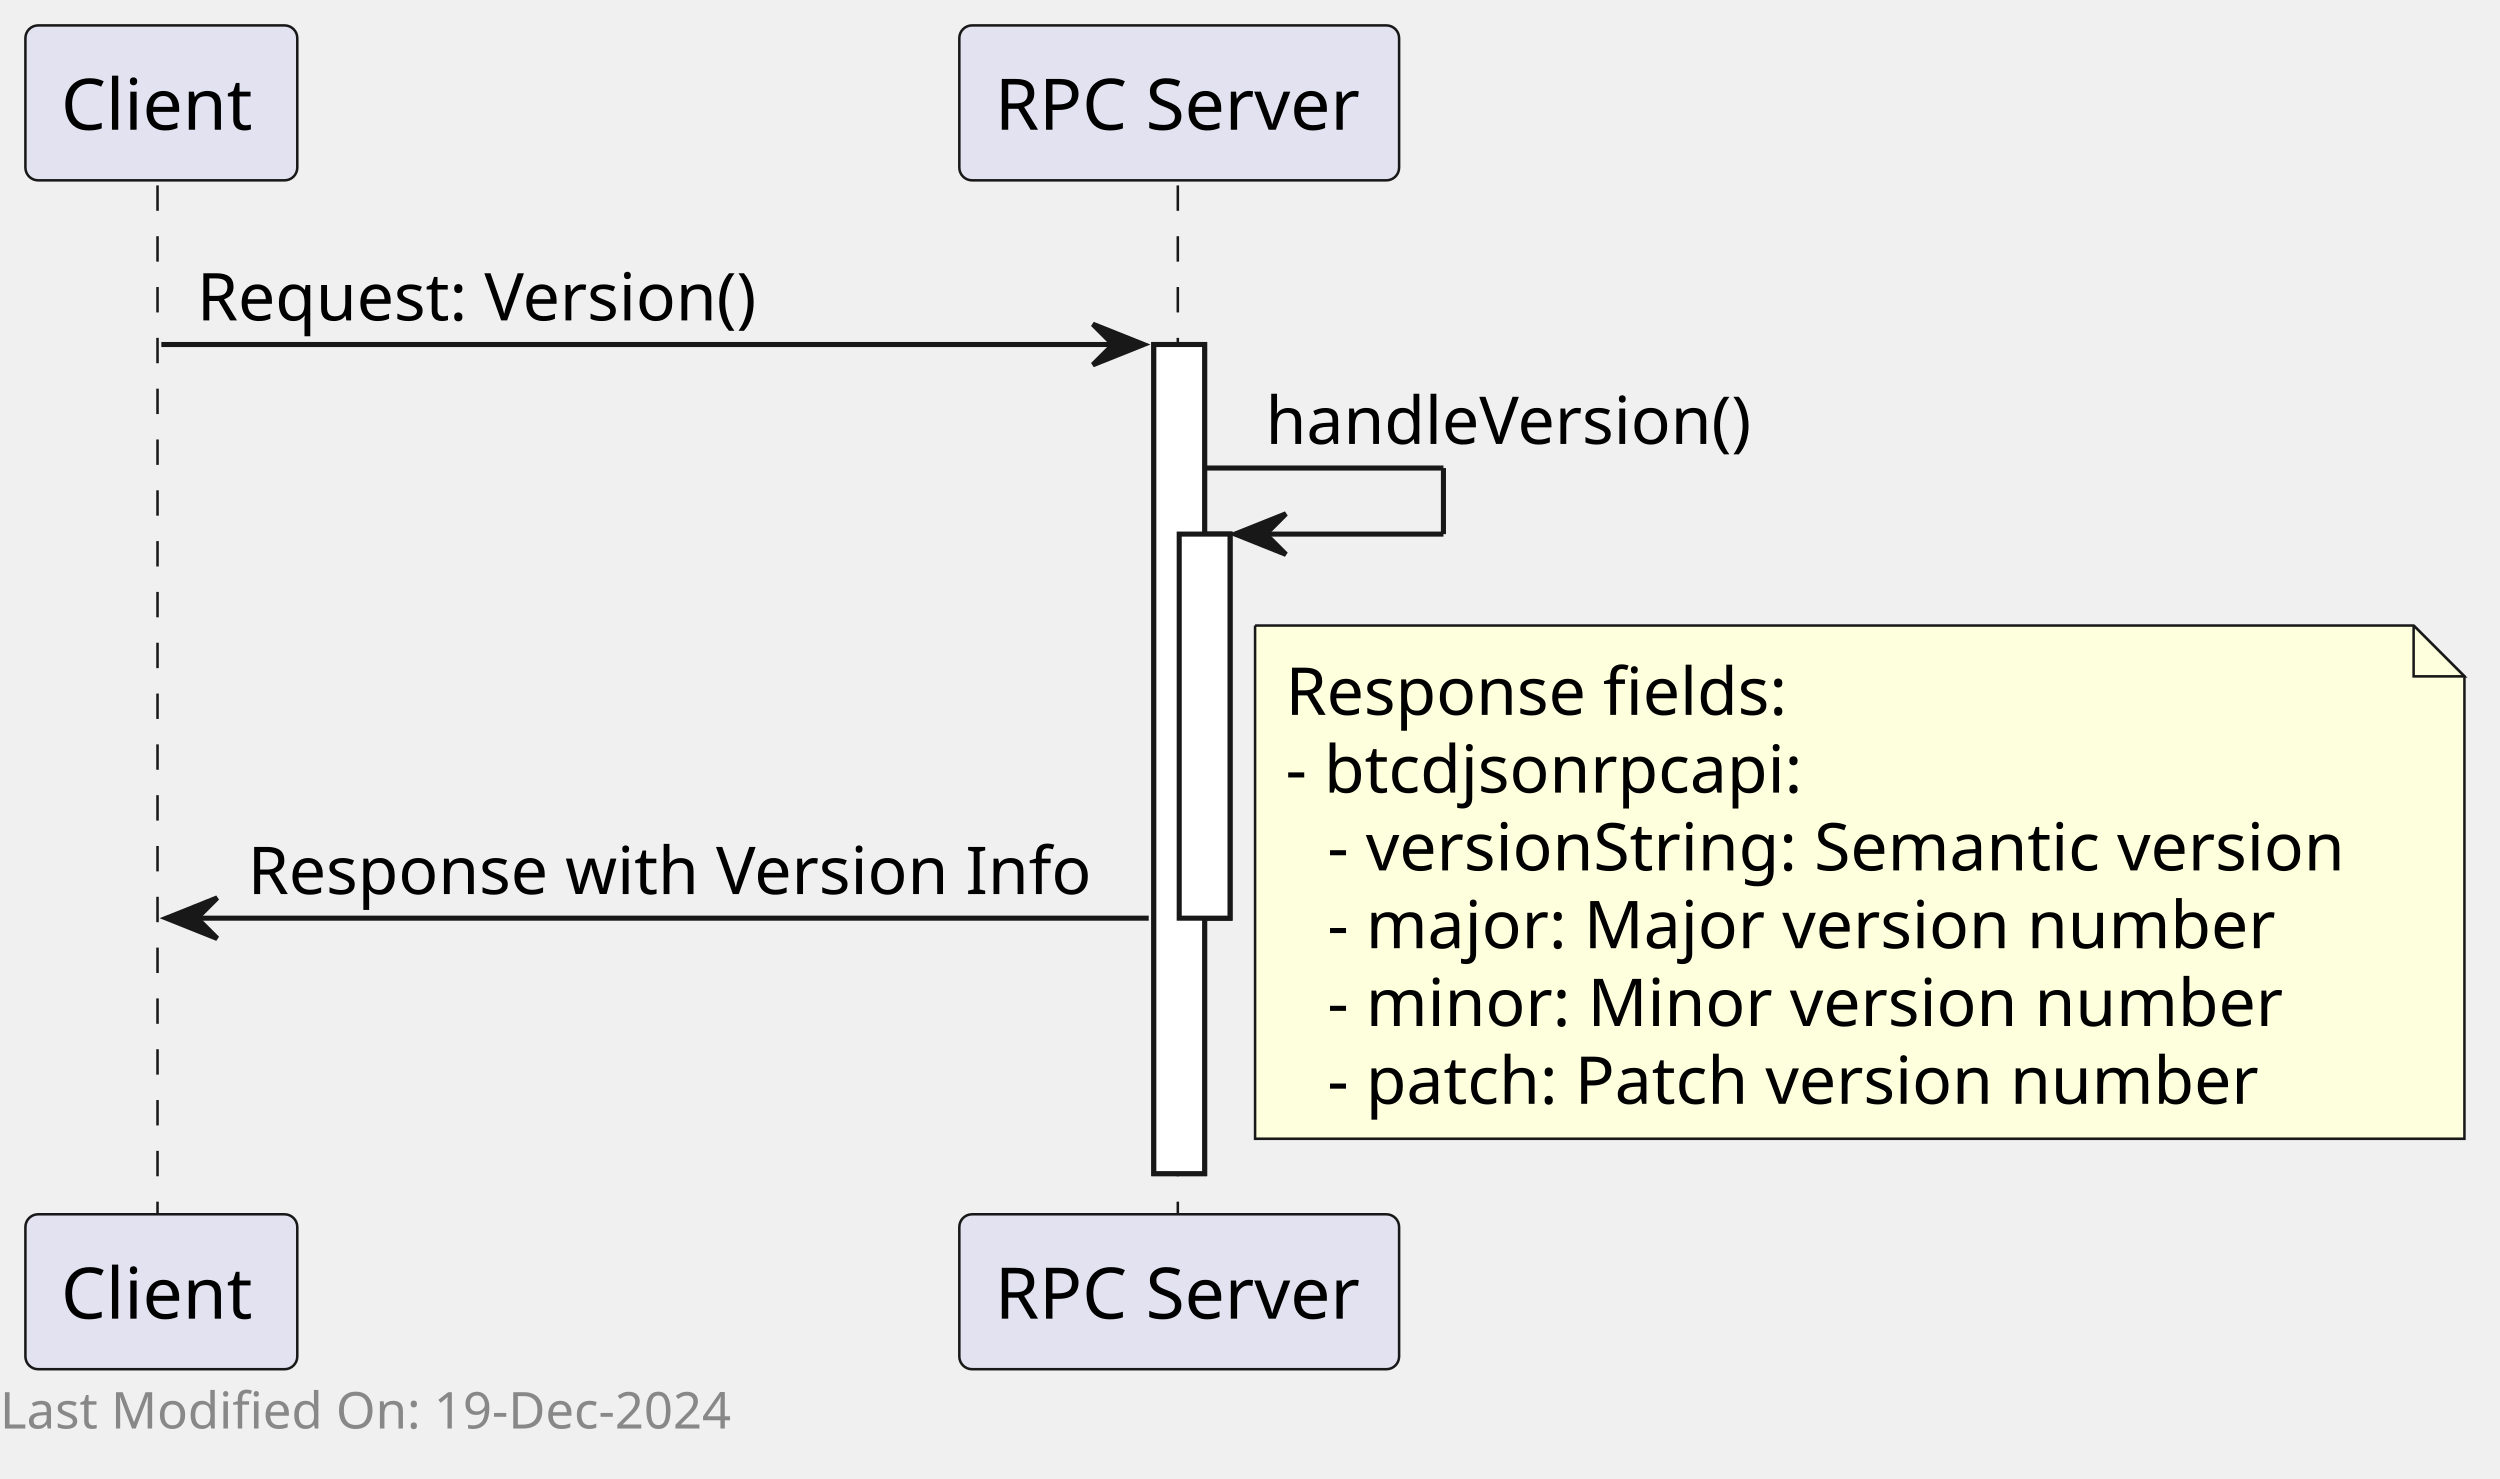
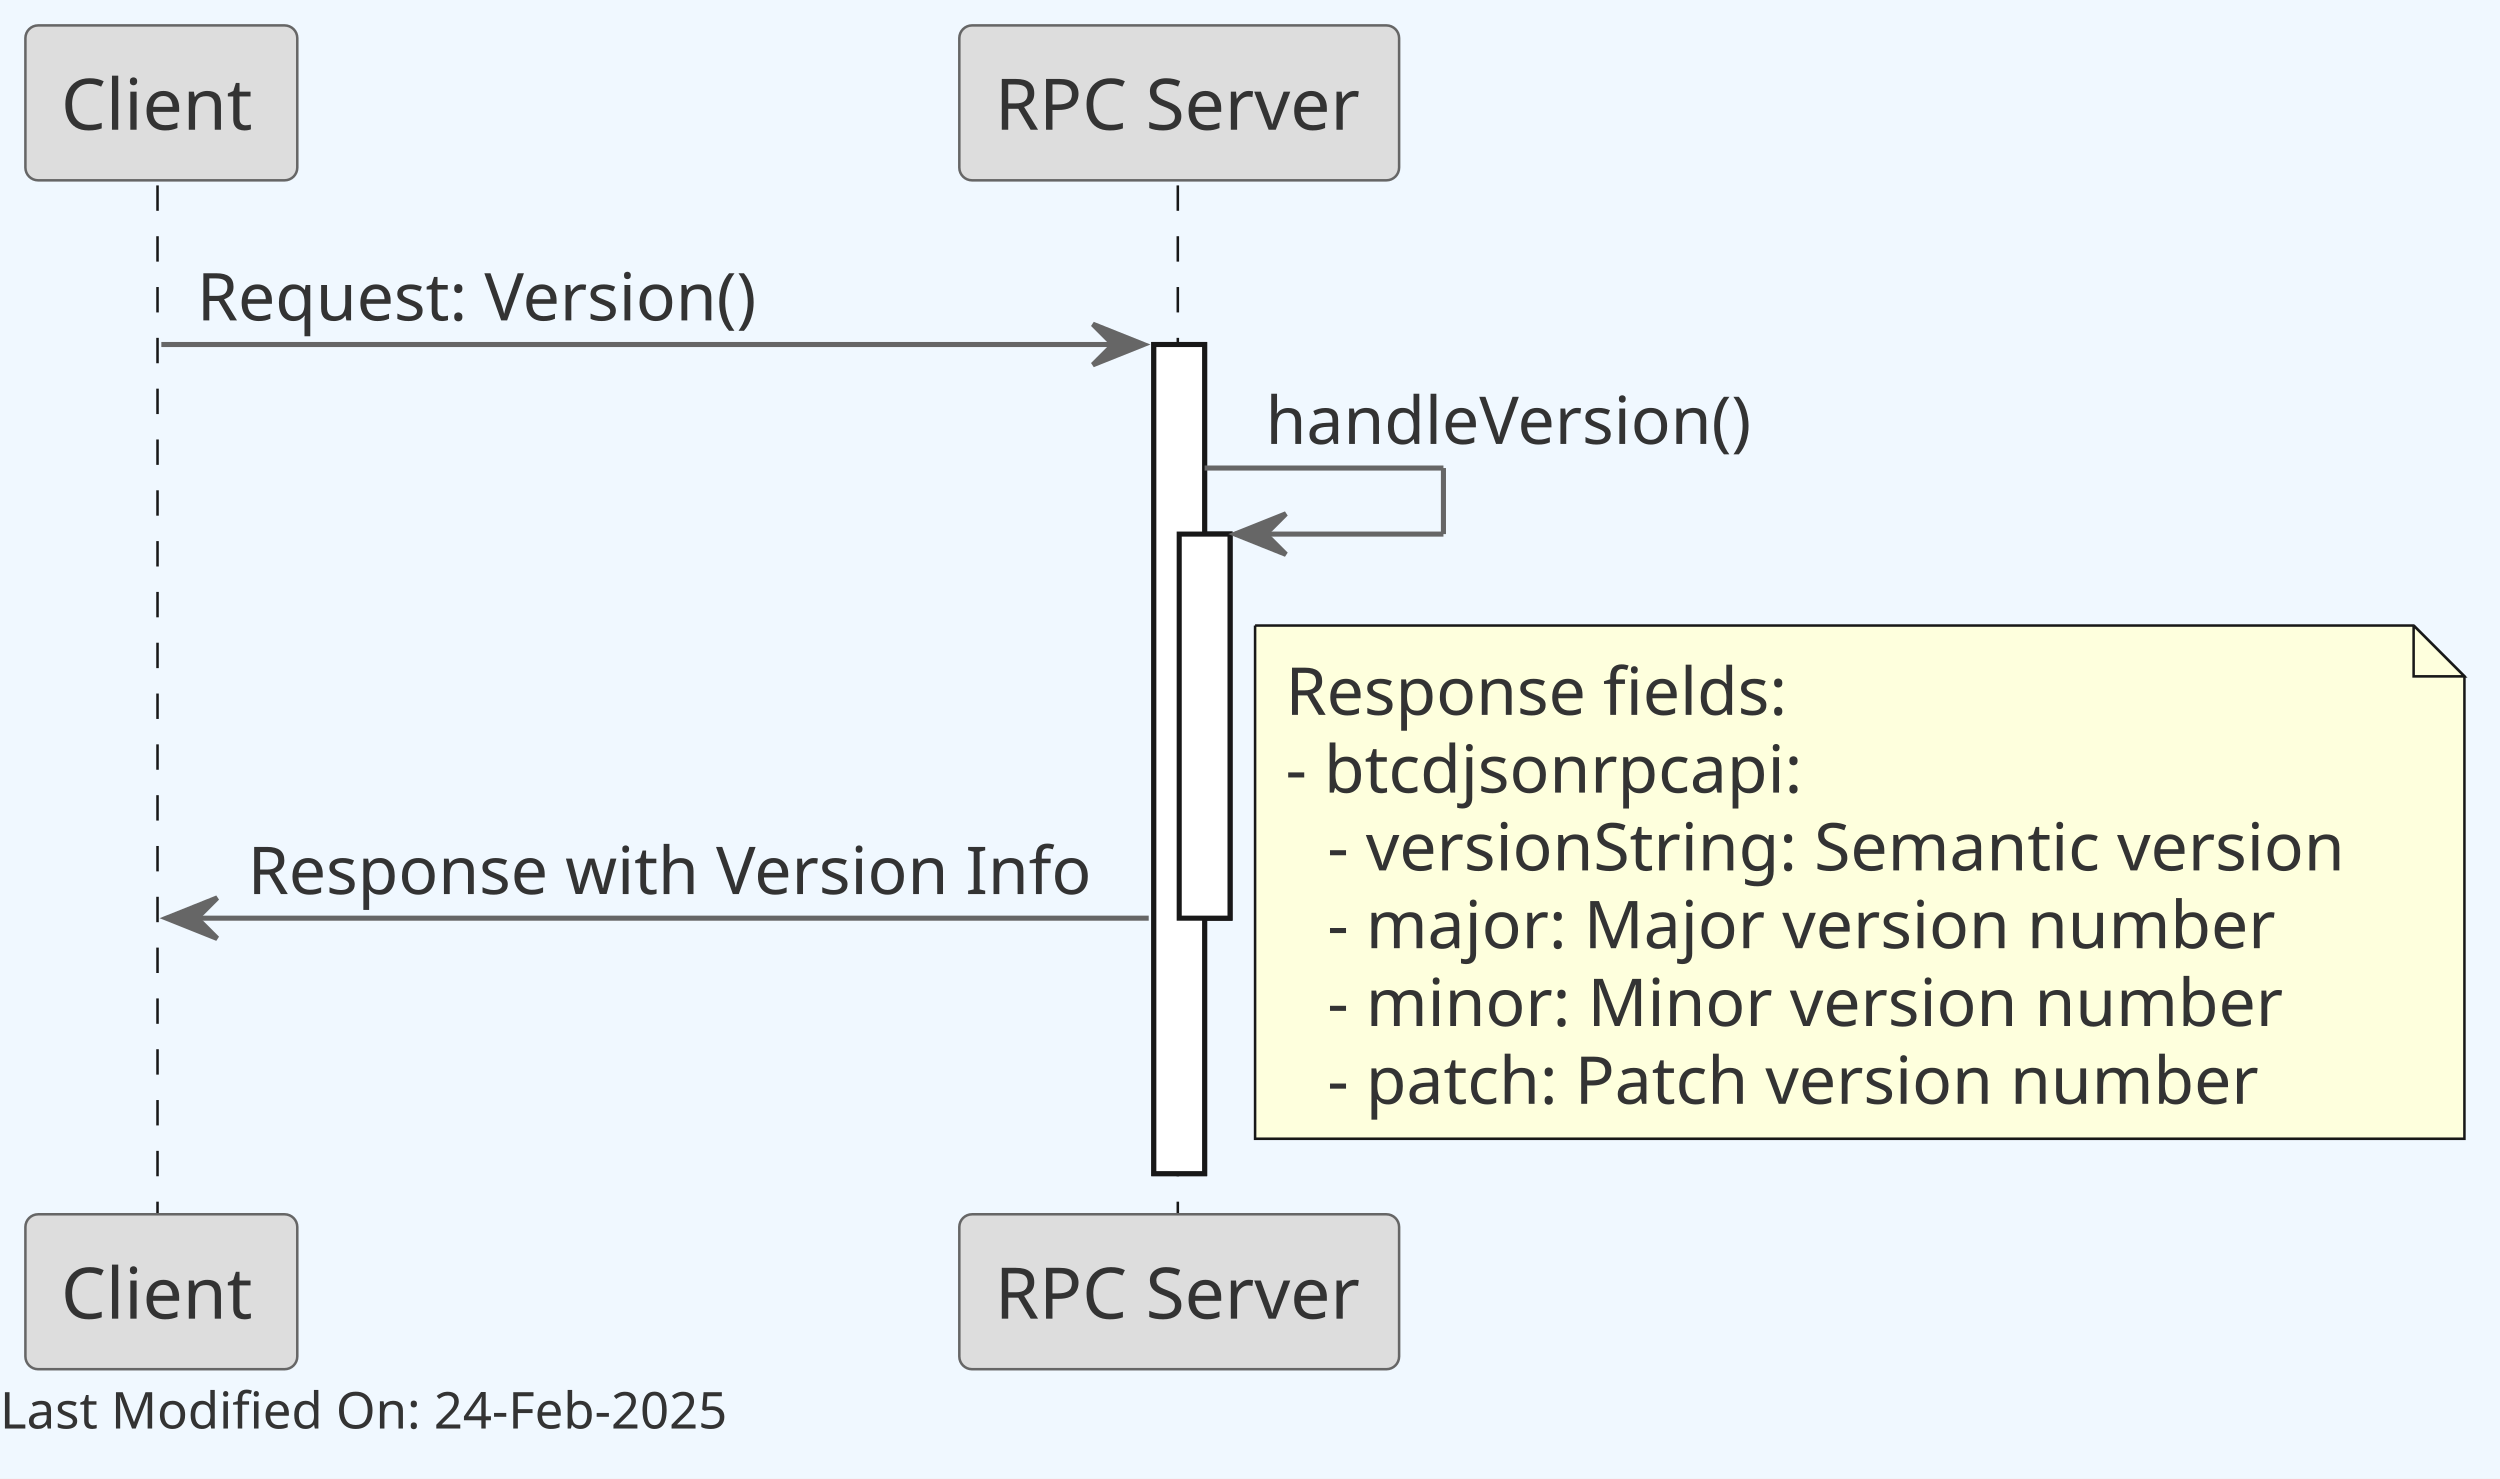
- <svg xmlns="http://www.w3.org/2000/svg" contentStyleType="text/css" height="291px" preserveAspectRatio="none" style="width:492px;height:291px;background:#FFFFFF;" version="1.1" viewBox="0 0 492 291" width="492px" zoomAndPan="magnify">
+ <svg xmlns="http://www.w3.org/2000/svg" contentStyleType="text/css" height="291px" preserveAspectRatio="none" style="width:492px;height:291px;background:#F0F8FF;" version="1.1" viewBox="0 0 492 291" width="492px" zoomAndPan="magnify">
  <defs />
  <g>
+     <rect fill="#F0F8FF" height="291" style="stroke:none;stroke-width:1.0;" width="492" x="0" y="0" />
    <rect fill="#FFFFFF" height="163.174" style="stroke:#181818;stroke-width:1.0;" width="10" x="227.069" y="67.799" />
    <rect fill="#FFFFFF" height="75.587" style="stroke:#181818;stroke-width:1.0;" width="10" x="232.069" y="105.109" />
    <line style="stroke:#181818;stroke-width:0.5;stroke-dasharray:5.0,5.0;" x1="31" x2="31" y1="36.488" y2="239.973" />
    <line style="stroke:#181818;stroke-width:0.5;stroke-dasharray:5.0,5.0;" x1="231.794" x2="231.794" y1="36.488" y2="239.973" />
-     <rect fill="#E2E2F0" height="30.488" rx="2.5" ry="2.5" style="stroke:#181818;stroke-width:0.5;" width="53.505" x="5" y="5" />
-     <text fill="#000000" font-family="sans-serif" font-size="14" lengthAdjust="spacing" textLength="39.505" x="12" y="25.535">Client</text>
-     <rect fill="#E2E2F0" height="30.488" rx="2.5" ry="2.5" style="stroke:#181818;stroke-width:0.5;" width="53.505" x="5" y="238.973" />
-     <text fill="#000000" font-family="sans-serif" font-size="14" lengthAdjust="spacing" textLength="39.505" x="12" y="259.508">Client</text>
-     <rect fill="#E2E2F0" height="30.488" rx="2.5" ry="2.5" style="stroke:#181818;stroke-width:0.5;" width="86.55" x="188.794" y="5" />
-     <text fill="#000000" font-family="sans-serif" font-size="14" lengthAdjust="spacing" textLength="72.55" x="195.794" y="25.535">RPC Server</text>
-     <rect fill="#E2E2F0" height="30.488" rx="2.5" ry="2.5" style="stroke:#181818;stroke-width:0.5;" width="86.55" x="188.794" y="238.973" />
-     <text fill="#000000" font-family="sans-serif" font-size="14" lengthAdjust="spacing" textLength="72.55" x="195.794" y="259.508">RPC Server</text>
+     <rect fill="#DDDDDD" height="30.488" rx="2.5" ry="2.5" style="stroke:#666666;stroke-width:0.5;" width="53.505" x="5" y="5" />
+     <text fill="#333333" font-family="sans-serif" font-size="14" lengthAdjust="spacing" textLength="39.505" x="12" y="25.535">Client</text>
+     <rect fill="#DDDDDD" height="30.488" rx="2.5" ry="2.5" style="stroke:#666666;stroke-width:0.5;" width="53.505" x="5" y="238.973" />
+     <text fill="#333333" font-family="sans-serif" font-size="14" lengthAdjust="spacing" textLength="39.505" x="12" y="259.508">Client</text>
+     <rect fill="#DDDDDD" height="30.488" rx="2.5" ry="2.5" style="stroke:#666666;stroke-width:0.5;" width="86.55" x="188.794" y="5" />
+     <text fill="#333333" font-family="sans-serif" font-size="14" lengthAdjust="spacing" textLength="72.55" x="195.794" y="25.535">RPC Server</text>
+     <rect fill="#DDDDDD" height="30.488" rx="2.5" ry="2.5" style="stroke:#666666;stroke-width:0.5;" width="86.55" x="188.794" y="238.973" />
+     <text fill="#333333" font-family="sans-serif" font-size="14" lengthAdjust="spacing" textLength="72.55" x="195.794" y="259.508">RPC Server</text>
    <rect fill="#FFFFFF" height="163.174" style="stroke:#181818;stroke-width:1.0;" width="10" x="227.069" y="67.799" />
    <rect fill="#FFFFFF" height="75.587" style="stroke:#181818;stroke-width:1.0;" width="10" x="232.069" y="105.109" />
-     <polygon fill="#181818" points="215.069,63.799,225.069,67.799,215.069,71.799,219.069,67.799" style="stroke:#181818;stroke-width:1.0;" />
-     <line style="stroke:#181818;stroke-width:1.0;" x1="31.752" x2="221.069" y1="67.799" y2="67.799" />
-     <text fill="#000000" font-family="sans-serif" font-size="13" lengthAdjust="spacing" textLength="114.626" x="38.752" y="63.057">Request: Version()</text>
-     <line style="stroke:#181818;stroke-width:1.0;" x1="237.069" x2="284.069" y1="92.109" y2="92.109" />
-     <line style="stroke:#181818;stroke-width:1.0;" x1="284.069" x2="284.069" y1="92.109" y2="105.109" />
-     <line style="stroke:#181818;stroke-width:1.0;" x1="243.069" x2="284.069" y1="105.109" y2="105.109" />
-     <polygon fill="#181818" points="253.069,101.109,243.069,105.109,253.069,109.109,249.069,105.109" style="stroke:#181818;stroke-width:1.0;" />
-     <text fill="#000000" font-family="sans-serif" font-size="13" lengthAdjust="spacing" textLength="98.452" x="249.069" y="87.367">handleVersion()</text>
-     <polygon fill="#181818" points="42.752,176.696,32.752,180.696,42.752,184.696,38.752,180.696" style="stroke:#181818;stroke-width:1.0;" />
-     <line style="stroke:#181818;stroke-width:1.0;" x1="36.752" x2="226.069" y1="180.696" y2="180.696" />
-     <text fill="#000000" font-family="sans-serif" font-size="13" lengthAdjust="spacing" textLength="171.317" x="48.752" y="175.954">Response with Version Info</text>
+     <polygon fill="#666666" points="215.069,63.799,225.069,67.799,215.069,71.799,219.069,67.799" style="stroke:#666666;stroke-width:1.0;" />
+     <line style="stroke:#666666;stroke-width:1.0;" x1="31.752" x2="221.069" y1="67.799" y2="67.799" />
+     <text fill="#333333" font-family="sans-serif" font-size="13" lengthAdjust="spacing" textLength="114.626" x="38.752" y="63.057">Request: Version()</text>
+     <line style="stroke:#666666;stroke-width:1.0;" x1="237.069" x2="284.069" y1="92.109" y2="92.109" />
+     <line style="stroke:#666666;stroke-width:1.0;" x1="284.069" x2="284.069" y1="92.109" y2="105.109" />
+     <line style="stroke:#666666;stroke-width:1.0;" x1="243.069" x2="284.069" y1="105.109" y2="105.109" />
+     <polygon fill="#666666" points="253.069,101.109,243.069,105.109,253.069,109.109,249.069,105.109" style="stroke:#666666;stroke-width:1.0;" />
+     <text fill="#333333" font-family="sans-serif" font-size="13" lengthAdjust="spacing" textLength="98.452" x="249.069" y="87.367">handleVersion()</text>
+     <polygon fill="#666666" points="42.752,176.696,32.752,180.696,42.752,184.696,38.752,180.696" style="stroke:#666666;stroke-width:1.0;" />
+     <line style="stroke:#666666;stroke-width:1.0;" x1="36.752" x2="226.069" y1="180.696" y2="180.696" />
+     <text fill="#333333" font-family="sans-serif" font-size="13" lengthAdjust="spacing" textLength="171.317" x="48.752" y="175.954">Response with Version Info</text>
    <path d="M247,123.109 L247,224.109 L485,224.109 L485,133.109 L475,123.109 L247,123.109 " fill="#FEFFDD" style="stroke:#181818;stroke-width:0.5;" />
    <path d="M475,123.109 L475,133.109 L485,133.109 L475,123.109 " fill="#FEFFDD" style="stroke:#181818;stroke-width:0.5;" />
-     <text fill="#000000" font-family="sans-serif" font-size="13" lengthAdjust="spacing" textLength="102.769" x="253" y="140.678">Response fields:</text>
-     <text fill="#000000" font-family="sans-serif" font-size="13" lengthAdjust="spacing" textLength="109.548" x="253" y="155.988">- btcdjsonrpcapi:</text>
-     <text fill="#000000" font-family="sans-serif" font-size="13" lengthAdjust="spacing" textLength="209.454" x="261.227" y="171.299">- versionString: Semantic version</text>
-     <text fill="#000000" font-family="sans-serif" font-size="13" lengthAdjust="spacing" textLength="195.044" x="261.227" y="186.609">- major: Major version number</text>
-     <text fill="#000000" font-family="sans-serif" font-size="13" lengthAdjust="spacing" textLength="196.428" x="261.227" y="201.92">- minor: Minor version number</text>
-     <text fill="#000000" font-family="sans-serif" font-size="13" lengthAdjust="spacing" textLength="191.737" x="261.227" y="217.231">- patch: Patch version number</text>
-     <text fill="#888888" font-family="sans-serif" font-size="10" lengthAdjust="spacing" textLength="156.392" x="0" y="281.129">Last Modified On: 19-Dec-2024</text>
+     <text fill="#333333" font-family="sans-serif" font-size="13" lengthAdjust="spacing" textLength="102.769" x="253" y="140.678">Response fields:</text>
+     <text fill="#333333" font-family="sans-serif" font-size="13" lengthAdjust="spacing" textLength="109.548" x="253" y="155.988">- btcdjsonrpcapi:</text>
+     <text fill="#333333" font-family="sans-serif" font-size="13" lengthAdjust="spacing" textLength="209.454" x="261.227" y="171.299">- versionString: Semantic version</text>
+     <text fill="#333333" font-family="sans-serif" font-size="13" lengthAdjust="spacing" textLength="195.044" x="261.227" y="186.609">- major: Major version number</text>
+     <text fill="#333333" font-family="sans-serif" font-size="13" lengthAdjust="spacing" textLength="196.428" x="261.227" y="201.92">- minor: Minor version number</text>
+     <text fill="#333333" font-family="sans-serif" font-size="13" lengthAdjust="spacing" textLength="191.737" x="261.227" y="217.231">- patch: Patch version number</text>
+     <text fill="#333333" font-family="sans-serif" font-size="10" lengthAdjust="spacing" textLength="155.435" x="0" y="281.129">Last Modified On: 24-Feb-2025</text>
  </g>
</svg>
